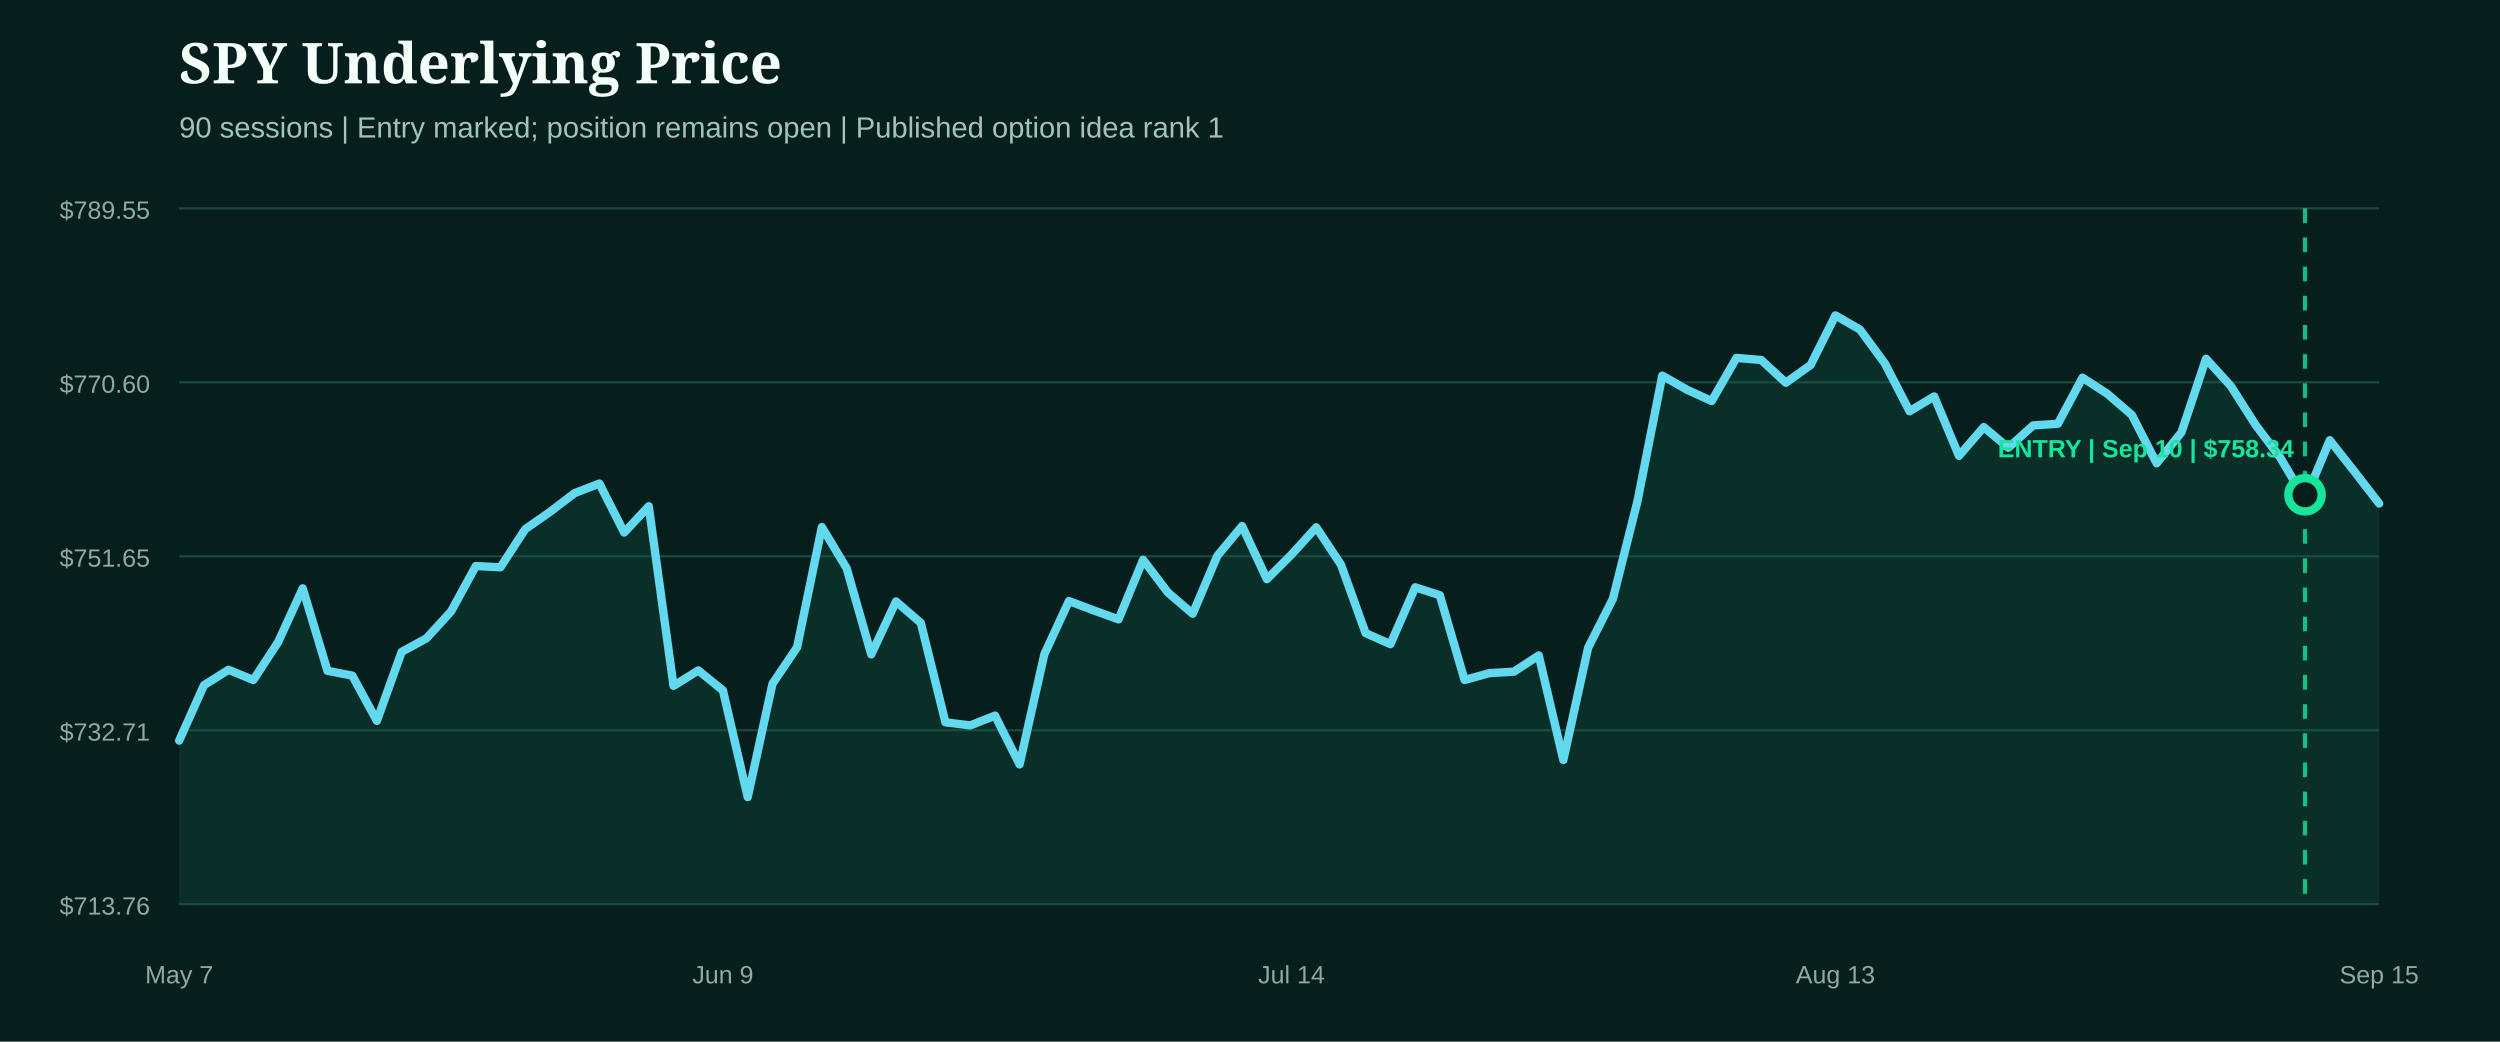
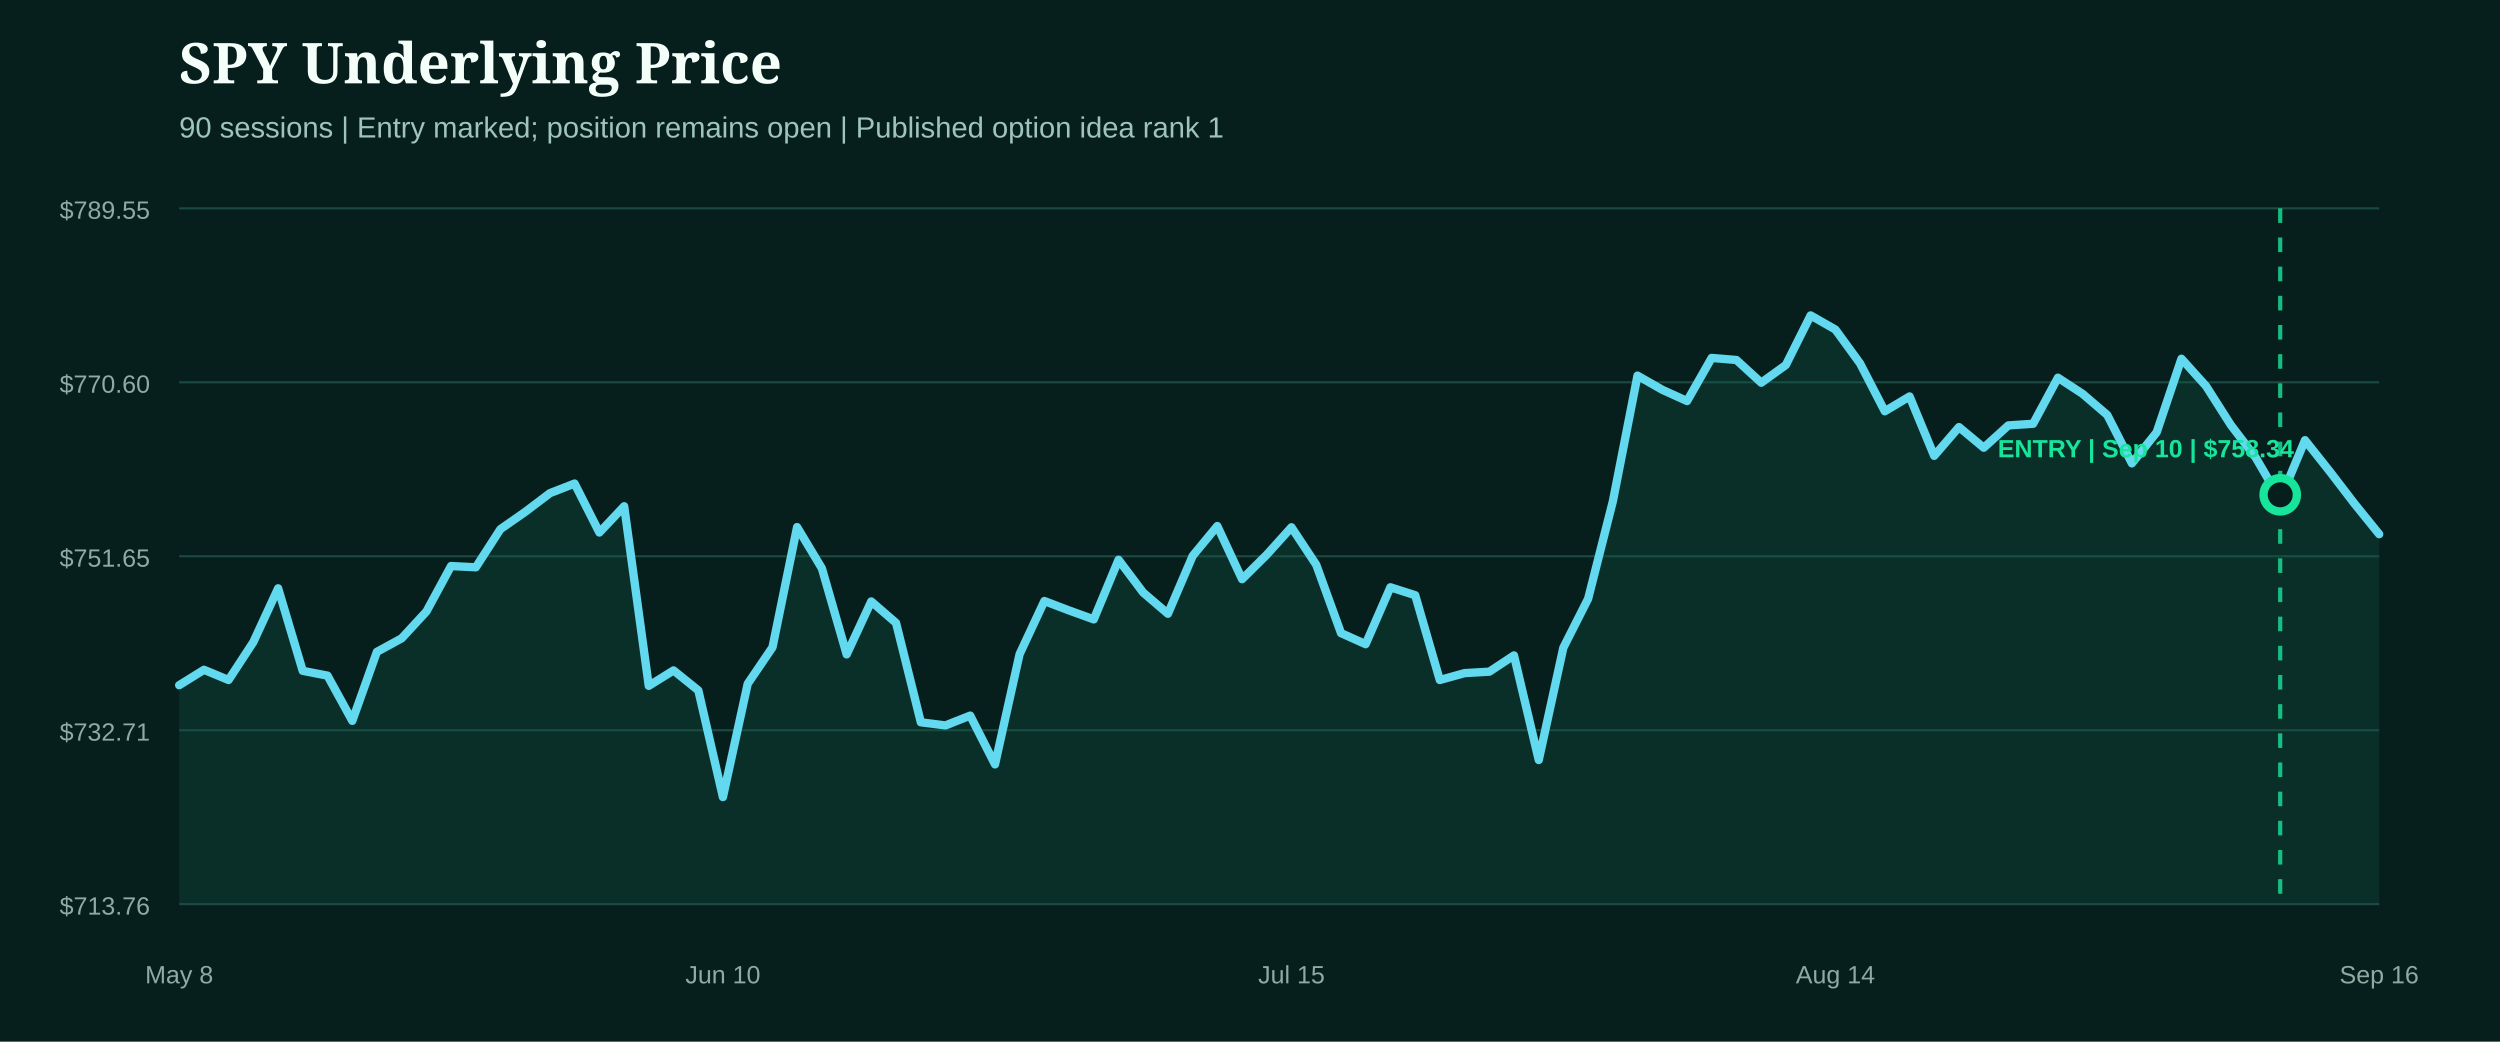
<svg xmlns="http://www.w3.org/2000/svg" width="1200" height="500" viewBox="0 0 1200 500" role="img" aria-label="SPY underlying price from entry">
  <rect width="1200" height="500" fill="#071f1c" />
  <style>.head{fill:#f4fff9;font:800 27px Georgia,serif}.sub{fill:#9fc4bb;font:14px Arial,sans-serif}.axis{fill:#8eaaa3;font:12px Arial,sans-serif}.marker{font:800 12px Arial,sans-serif}</style>
  <text x="86" y="40" class="head">SPY Underlying Price</text>
  <text x="86" y="66" class="sub">90 sessions | Entry marked; position remains open | Published option idea rank 1</text>
  <line x1="86" x2="1142" y1="100.0" y2="100.0" stroke="#1b4a42" stroke-width="1" />
  <text x="72" y="105.0" text-anchor="end" class="axis">$789.55</text>
  <line x1="86" x2="1142" y1="183.5" y2="183.5" stroke="#1b4a42" stroke-width="1" />
  <text x="72" y="188.5" text-anchor="end" class="axis">$770.60</text>
  <line x1="86" x2="1142" y1="267.0" y2="267.0" stroke="#1b4a42" stroke-width="1" />
  <text x="72" y="272.0" text-anchor="end" class="axis">$751.65</text>
  <line x1="86" x2="1142" y1="350.5" y2="350.5" stroke="#1b4a42" stroke-width="1" />
  <text x="72" y="355.5" text-anchor="end" class="axis">$732.71</text>
  <line x1="86" x2="1142" y1="434.0" y2="434.0" stroke="#1b4a42" stroke-width="1" />
  <text x="72" y="439.0" text-anchor="end" class="axis">$713.76</text>
-   <path d="M86.0,355.5 L97.9,328.9 L109.7,321.5 L121.6,326.4 L133.5,308.2 L145.3,282.4 L157.2,322.0 L169.1,324.3 L180.9,346.0 L192.8,312.9 L204.7,306.4 L216.5,293.5 L228.4,271.7 L240.2,272.3 L252.1,254.0 L264.0,245.7 L275.8,236.7 L287.7,232.1 L299.6,255.6 L311.4,243.0 L323.3,329.2 L335.2,321.8 L347.0,331.4 L358.9,382.6 L370.8,328.2 L382.6,310.7 L394.5,253.0 L406.4,272.8 L418.2,314.1 L430.1,288.7 L442.0,299.0 L453.8,346.7 L465.7,348.2 L477.6,343.5 L489.4,366.9 L501.3,314.0 L513.1,288.5 L525.0,293.0 L536.9,297.3 L548.7,268.7 L560.6,284.4 L572.5,294.6 L584.3,266.8 L596.2,252.5 L608.1,278.0 L619.9,266.2 L631.8,253.1 L643.7,271.1 L655.5,303.9 L667.4,309.2 L679.3,281.9 L691.1,285.7 L703.0,326.4 L714.9,323.1 L726.7,322.4 L738.6,314.6 L750.4,364.8 L762.3,310.9 L774.2,287.4 L786.0,240.5 L797.9,180.3 L809.8,187.1 L821.6,192.5 L833.5,171.8 L845.4,172.8 L857.2,183.7 L869.1,175.2 L881.0,151.4 L892.8,158.2 L904.7,174.4 L916.6,197.4 L928.4,190.3 L940.3,218.8 L952.2,205.0 L964.0,214.9 L975.9,204.2 L987.8,203.4 L999.6,181.3 L1011.5,189.0 L1023.3,199.2 L1035.2,222.4 L1047.1,207.5 L1058.9,172.2 L1070.8,185.3 L1082.7,204.0 L1094.5,219.6 L1106.4,239.8 L1118.3,211.3 L1130.1,226.3 L1142.0,241.7 L1142.0,434.0 L86.0,434.0 Z" fill="#0f5949" opacity="0.28" />
-   <path d="M86.0,355.5 L97.9,328.9 L109.7,321.5 L121.6,326.4 L133.5,308.2 L145.3,282.4 L157.2,322.0 L169.1,324.3 L180.9,346.0 L192.8,312.9 L204.7,306.4 L216.5,293.5 L228.4,271.7 L240.2,272.3 L252.1,254.0 L264.0,245.7 L275.8,236.7 L287.7,232.1 L299.6,255.6 L311.4,243.0 L323.3,329.2 L335.2,321.8 L347.0,331.4 L358.9,382.6 L370.8,328.2 L382.6,310.7 L394.5,253.0 L406.4,272.8 L418.2,314.1 L430.1,288.7 L442.0,299.0 L453.8,346.7 L465.7,348.2 L477.6,343.5 L489.4,366.9 L501.3,314.0 L513.1,288.5 L525.0,293.0 L536.9,297.3 L548.7,268.7 L560.6,284.4 L572.5,294.6 L584.3,266.8 L596.2,252.5 L608.1,278.0 L619.9,266.2 L631.8,253.1 L643.7,271.1 L655.5,303.9 L667.4,309.2 L679.3,281.9 L691.1,285.7 L703.0,326.4 L714.9,323.1 L726.7,322.4 L738.6,314.6 L750.4,364.8 L762.3,310.9 L774.2,287.4 L786.0,240.5 L797.9,180.3 L809.8,187.1 L821.6,192.5 L833.5,171.8 L845.4,172.8 L857.2,183.7 L869.1,175.2 L881.0,151.4 L892.8,158.2 L904.7,174.4 L916.6,197.4 L928.4,190.3 L940.3,218.8 L952.2,205.0 L964.0,214.9 L975.9,204.2 L987.8,203.4 L999.6,181.3 L1011.5,189.0 L1023.3,199.2 L1035.2,222.4 L1047.1,207.5 L1058.9,172.2 L1070.8,185.3 L1082.7,204.0 L1094.5,219.6 L1106.4,239.8 L1118.3,211.3 L1130.1,226.3 L1142.0,241.7" fill="none" stroke="#62d9ee" stroke-width="4" stroke-linecap="round" stroke-linejoin="round" />
+   <path d="M86.0,328.9 L97.9,321.5 L109.7,326.4 L121.6,308.2 L133.5,282.4 L145.3,322.0 L157.2,324.3 L169.1,346.0 L180.9,312.9 L192.8,306.4 L204.7,293.5 L216.5,271.7 L228.4,272.3 L240.2,254.0 L252.1,245.7 L264.0,236.7 L275.8,232.1 L287.7,255.6 L299.6,243.0 L311.4,329.2 L323.3,321.8 L335.2,331.4 L347.0,382.6 L358.9,328.2 L370.8,310.7 L382.6,253.0 L394.5,272.8 L406.4,314.1 L418.2,288.7 L430.1,299.0 L442.0,346.7 L453.8,348.2 L465.7,343.5 L477.6,366.9 L489.4,314.0 L501.3,288.5 L513.1,293.0 L525.0,297.3 L536.9,268.7 L548.7,284.4 L560.6,294.6 L572.5,266.8 L584.3,252.5 L596.2,278.0 L608.1,266.2 L619.9,253.1 L631.8,271.1 L643.7,303.9 L655.5,309.2 L667.4,281.9 L679.3,285.7 L691.1,326.4 L703.0,323.1 L714.9,322.4 L726.7,314.6 L738.6,364.8 L750.4,310.9 L762.3,287.4 L774.2,240.5 L786.0,180.3 L797.9,187.1 L809.8,192.5 L821.6,171.8 L833.5,172.8 L845.4,183.7 L857.2,175.2 L869.1,151.4 L881.0,158.2 L892.8,174.4 L904.7,197.4 L916.6,190.3 L928.4,218.8 L940.3,205.0 L952.2,214.9 L964.0,204.2 L975.9,203.4 L987.8,181.3 L999.6,189.0 L1011.5,199.2 L1023.3,222.4 L1035.2,207.5 L1047.1,172.2 L1058.9,185.3 L1070.8,204.0 L1082.7,219.6 L1094.5,239.8 L1106.4,211.3 L1118.3,226.3 L1130.1,241.7 L1142.0,256.4 L1142.0,434.0 L86.0,434.0 Z" fill="#0f5949" opacity="0.28" />
+   <path d="M86.0,328.9 L97.9,321.5 L109.7,326.4 L121.6,308.2 L133.5,282.4 L145.3,322.0 L157.2,324.3 L169.1,346.0 L180.9,312.9 L192.8,306.4 L204.7,293.5 L216.5,271.7 L228.4,272.3 L240.2,254.0 L252.1,245.7 L264.0,236.7 L275.8,232.1 L287.7,255.6 L299.6,243.0 L311.4,329.2 L323.3,321.8 L335.2,331.4 L347.0,382.6 L358.9,328.2 L370.8,310.7 L382.6,253.0 L394.5,272.8 L406.4,314.1 L418.2,288.7 L430.1,299.0 L442.0,346.7 L453.8,348.2 L465.7,343.5 L477.6,366.9 L489.4,314.0 L501.3,288.5 L513.1,293.0 L525.0,297.3 L536.9,268.7 L548.7,284.4 L560.6,294.6 L572.5,266.8 L584.3,252.5 L596.2,278.0 L608.1,266.2 L619.9,253.1 L631.8,271.1 L643.7,303.9 L655.5,309.2 L667.4,281.9 L679.3,285.7 L691.1,326.4 L703.0,323.1 L714.9,322.4 L726.7,314.6 L738.6,364.8 L750.4,310.9 L762.3,287.4 L774.2,240.5 L786.0,180.3 L797.9,187.1 L809.8,192.5 L821.6,171.8 L833.5,172.8 L845.4,183.7 L857.2,175.2 L869.1,151.4 L881.0,158.2 L892.8,174.4 L904.7,197.4 L916.6,190.3 L928.4,218.8 L940.3,205.0 L952.2,214.9 L964.0,204.2 L975.9,203.4 L987.8,181.3 L999.6,189.0 L1011.5,199.2 L1023.3,222.4 L1035.2,207.5 L1047.1,172.2 L1058.9,185.3 L1070.8,204.0 L1082.7,219.6 L1094.5,239.8 L1106.4,211.3 L1118.3,226.3 L1130.1,241.7 L1142.0,256.4" fill="none" stroke="#62d9ee" stroke-width="4" stroke-linecap="round" stroke-linejoin="round" />
  <g>
-     <line x1="1106.4" x2="1106.4" y1="100" y2="434" stroke="#18e59c" stroke-width="2" stroke-dasharray="7 7" opacity="0.8" />
-     <circle cx="1106.4" cy="237.5" r="8" fill="#071f1c" stroke="#18e59c" stroke-width="4" />
+     <line x1="1094.5" x2="1094.5" y1="100" y2="434" stroke="#18e59c" stroke-width="2" stroke-dasharray="7 7" opacity="0.8" />
+     <circle cx="1094.5" cy="237.5" r="8" fill="#071f1c" stroke="#18e59c" stroke-width="4" />
    <text x="1030.0" y="219.5" text-anchor="middle" class="marker" fill="#18e59c">ENTRY | Sep 10 | $758.34</text>
  </g>
-   <text x="86.0" y="472" text-anchor="middle" class="axis">May 7</text>
-   <text x="347.0" y="472" text-anchor="middle" class="axis">Jun 9</text>
-   <text x="619.9" y="472" text-anchor="middle" class="axis">Jul 14</text>
-   <text x="881.0" y="472" text-anchor="middle" class="axis">Aug 13</text>
-   <text x="1142.0" y="472" text-anchor="middle" class="axis">Sep 15</text>
+   <text x="86.0" y="472" text-anchor="middle" class="axis">May 8</text>
+   <text x="347.0" y="472" text-anchor="middle" class="axis">Jun 10</text>
+   <text x="619.9" y="472" text-anchor="middle" class="axis">Jul 15</text>
+   <text x="881.0" y="472" text-anchor="middle" class="axis">Aug 14</text>
+   <text x="1142.0" y="472" text-anchor="middle" class="axis">Sep 16</text>
</svg>
